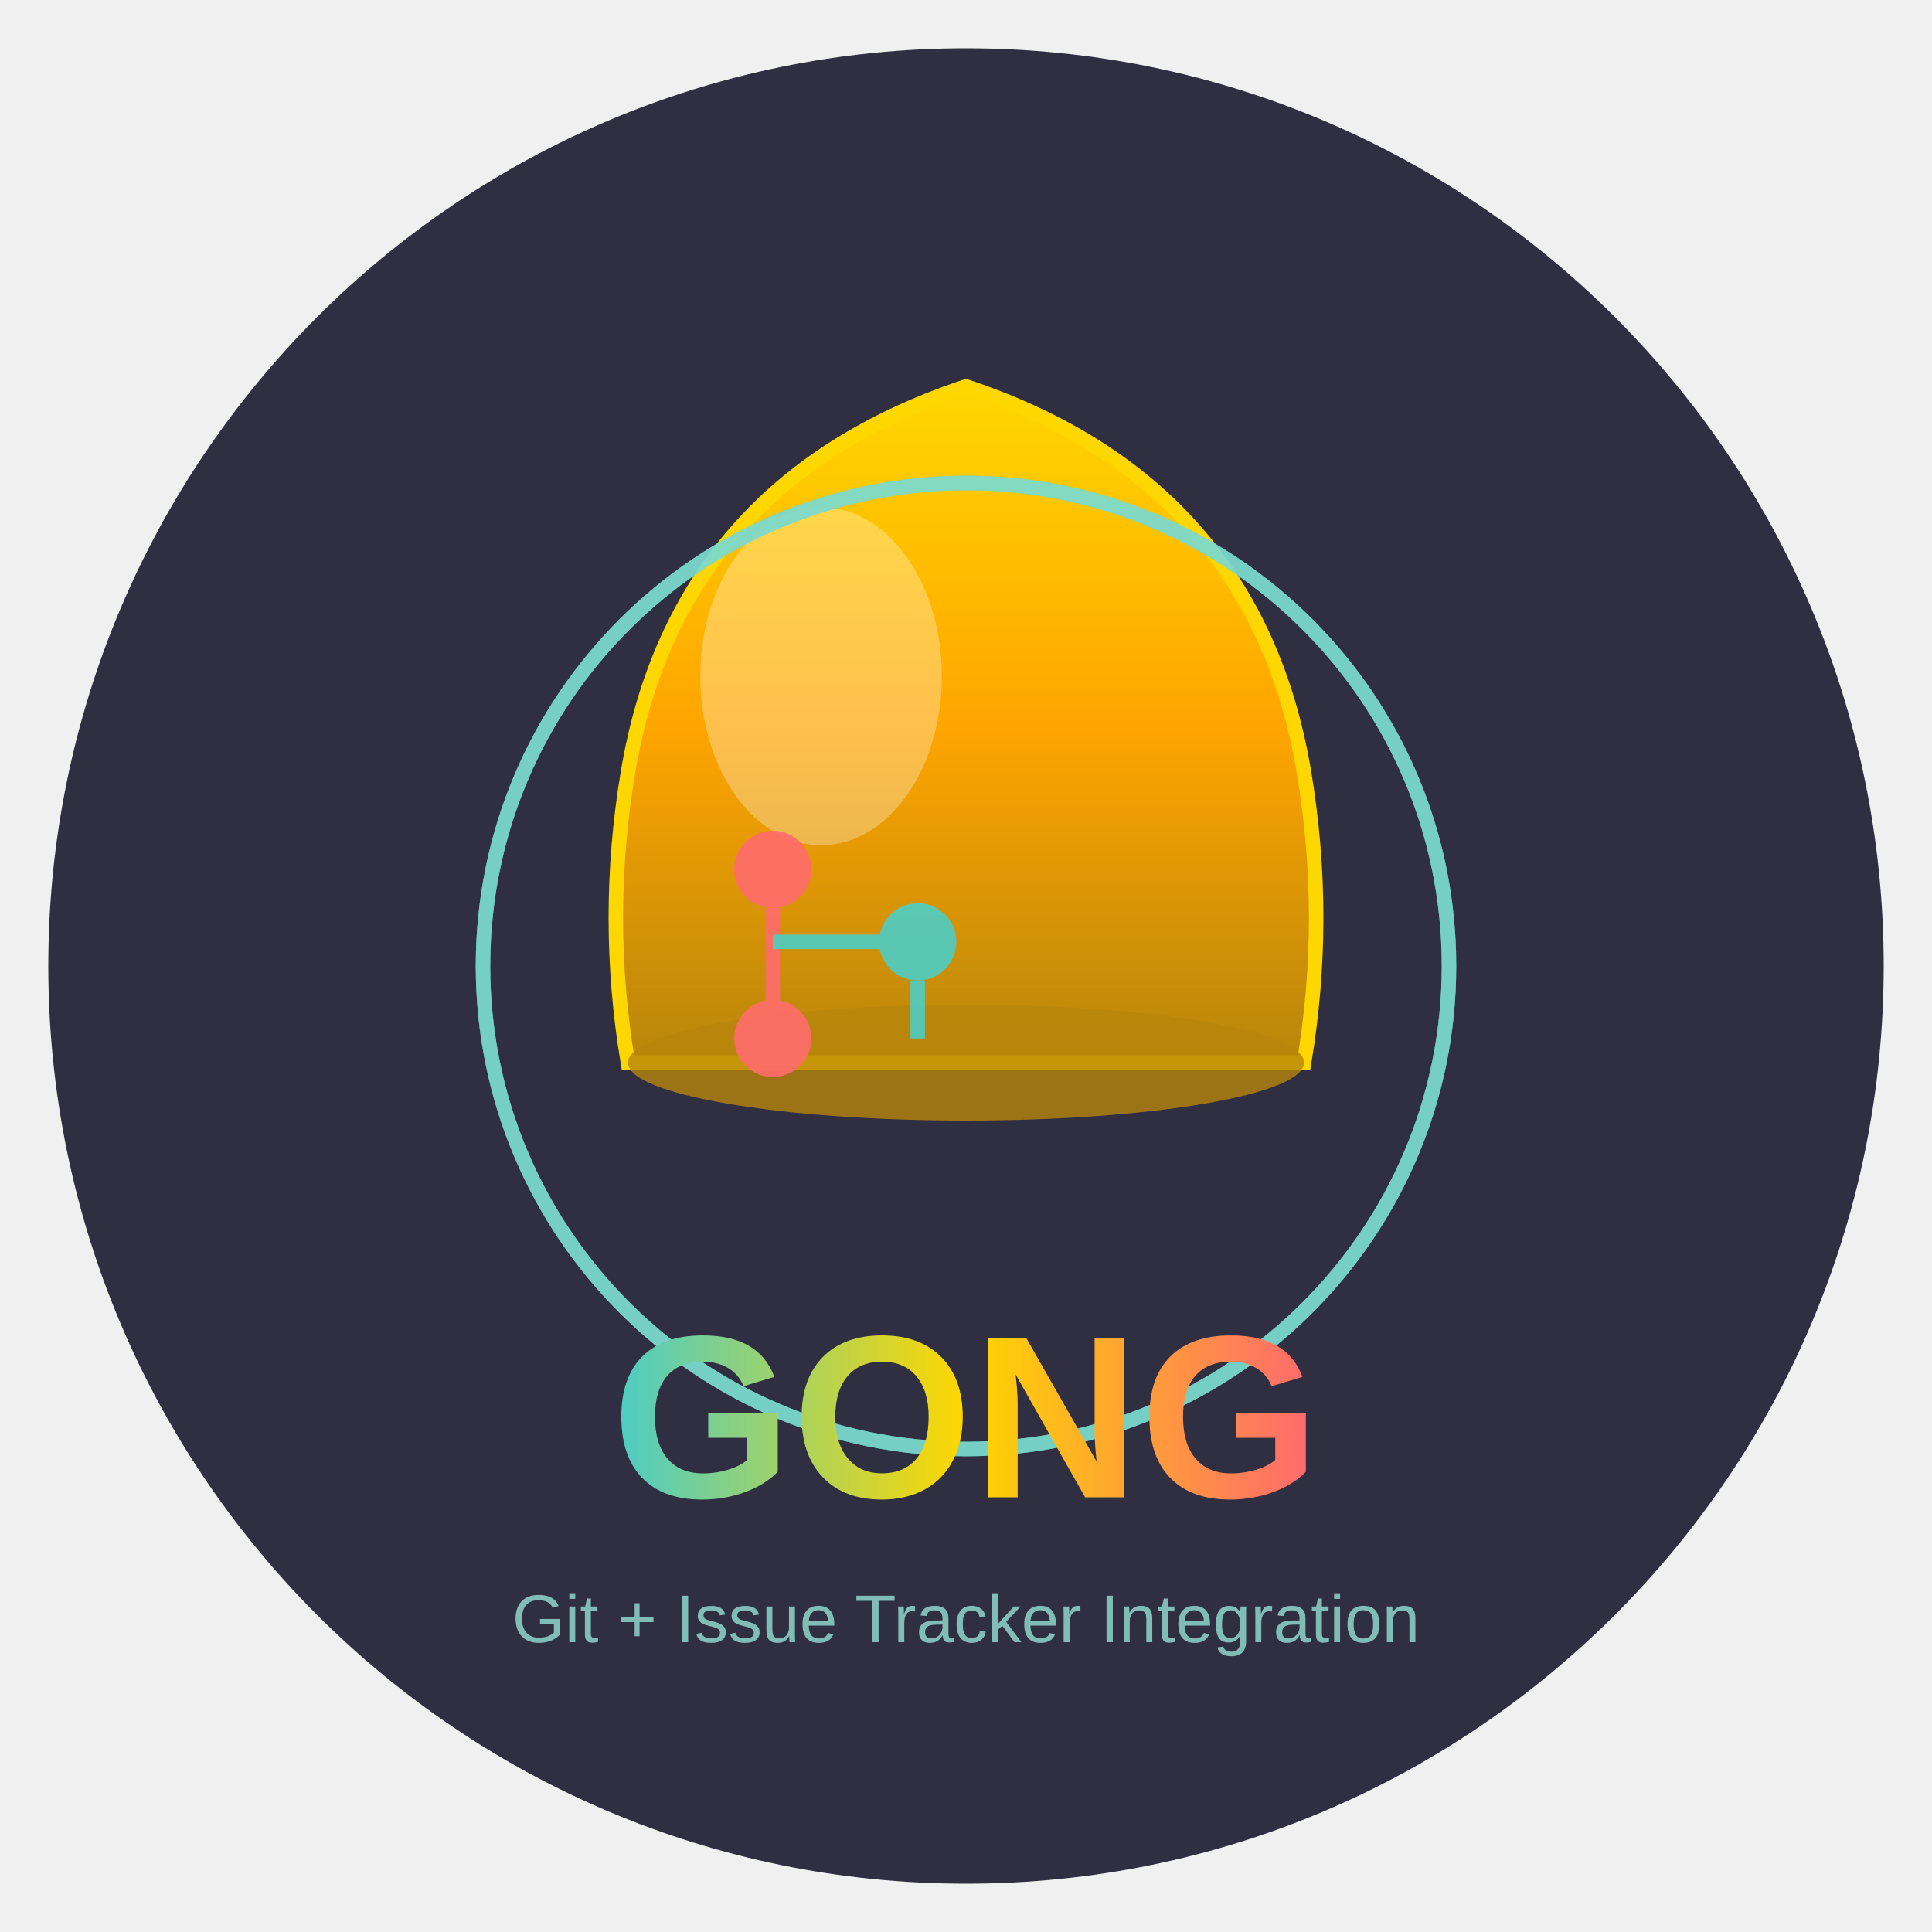
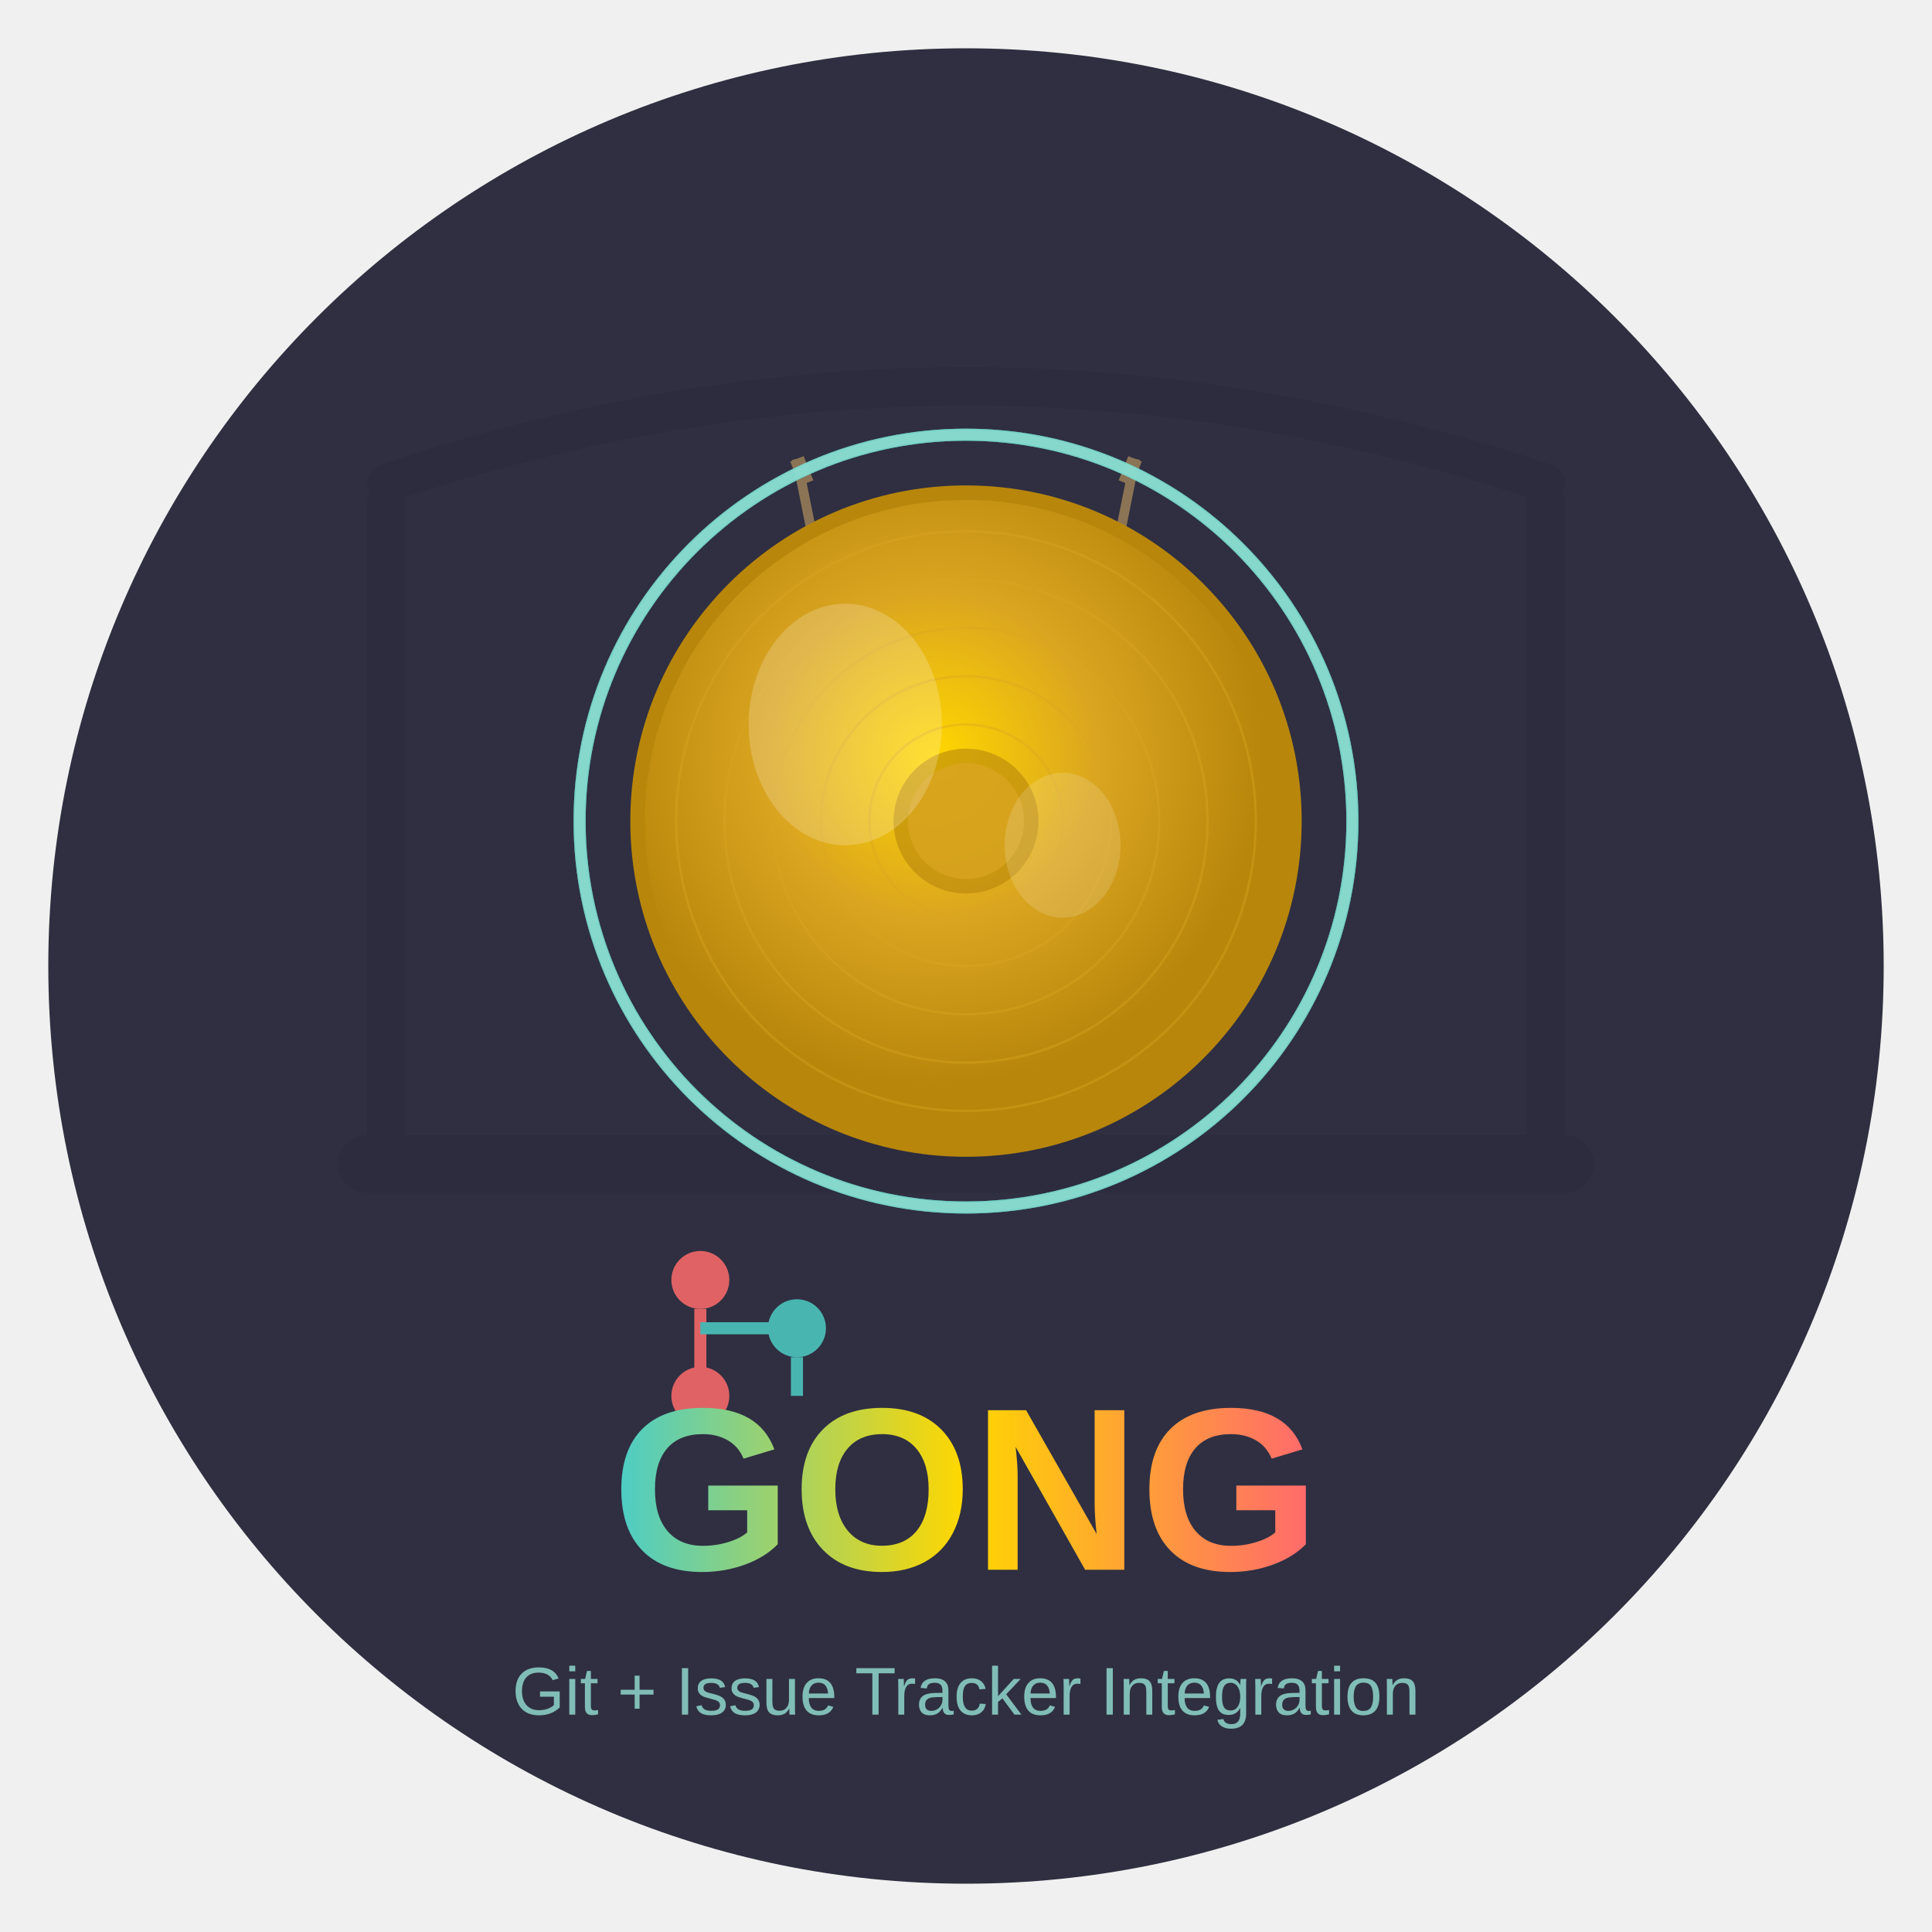
<svg xmlns="http://www.w3.org/2000/svg" width="400" height="400" viewBox="0 0 400 400" fill="none">
  <circle cx="200" cy="200" r="190" fill="#1A1A2E" opacity="0.9" />
-   <path d="M 200 80 Q 140 100 130 160 Q 125 190 130 220 L 270 220 Q 275 190 270 160 Q 260 100 200 80 Z" fill="url(#goldGradient)" stroke="#FFD700" stroke-width="3" />
-   <ellipse cx="170" cy="140" rx="25" ry="35" fill="white" opacity="0.3" />
-   <ellipse cx="200" cy="220" rx="70" ry="12" fill="#B8860B" opacity="0.8" />
-   <circle cx="200" cy="200" r="100" stroke="#4ECDC4" stroke-width="3" fill="none" opacity="0.6">
-     <animate attributeName="r" from="100" to="150" dur="2s" repeatCount="indefinite" />
-     <animate attributeName="opacity" from="0.6" to="0" dur="2s" repeatCount="indefinite" />
+   <path d="M 80 100 Q 200 60 320 100" stroke="#2C2C3E" stroke-width="8" fill="none" stroke-linecap="round" />
+   <rect x="76" y="100" width="8" height="140" fill="#2C2C3E" rx="4" />
+   <rect x="316" y="100" width="8" height="140" fill="#2C2C3E" rx="4" />
+   <rect x="70" y="235" width="260" height="12" fill="#2C2C3E" rx="6" />
+   <line x1="165" y1="95" x2="175" y2="145" stroke="#8B7355" stroke-width="2" />
+   <line x1="165" y1="95" x2="167" y2="100" stroke="#8B7355" stroke-width="3" />
+   <line x1="235" y1="95" x2="225" y2="145" stroke="#8B7355" stroke-width="2" />
+   <line x1="235" y1="95" x2="233" y2="100" stroke="#8B7355" stroke-width="3" />
+   <circle cx="200" cy="170" r="68" fill="url(#goldGradient)" stroke="#B8860B" stroke-width="3" />
+   <circle cx="200" cy="170" r="60" stroke="#DAA520" stroke-width="0.5" fill="none" opacity="0.4" />
+   <circle cx="200" cy="170" r="50" stroke="#DAA520" stroke-width="0.5" fill="none" opacity="0.4" />
+   <circle cx="200" cy="170" r="40" stroke="#DAA520" stroke-width="0.5" fill="none" opacity="0.4" />
+   <circle cx="200" cy="170" r="30" stroke="#DAA520" stroke-width="0.5" fill="none" opacity="0.4" />
+   <circle cx="200" cy="170" r="20" stroke="#DAA520" stroke-width="0.5" fill="none" opacity="0.4" />
+   <circle cx="200" cy="170" r="15" fill="#B8860B" opacity="0.6" />
+   <circle cx="200" cy="170" r="12" fill="#DAA520" opacity="0.8" />
+   <ellipse cx="175" cy="150" rx="20" ry="25" fill="white" opacity="0.2" />
+   <ellipse cx="220" cy="175" rx="12" ry="15" fill="white" opacity="0.15" />
+   <circle cx="200" cy="170" r="80" stroke="#4ECDC4" stroke-width="2.5" fill="none" opacity="0.6">
+     <animate attributeName="r" from="80" to="140" dur="2.5s" repeatCount="indefinite" />
+     <animate attributeName="opacity" from="0.6" to="0" dur="2.5s" repeatCount="indefinite" />
  </circle>
-   <circle cx="200" cy="200" r="100" stroke="#4ECDC4" stroke-width="3" fill="none" opacity="0.6">
-     <animate attributeName="r" from="100" to="150" dur="2s" begin="0.5s" repeatCount="indefinite" />
-     <animate attributeName="opacity" from="0.6" to="0" dur="2s" begin="0.5s" repeatCount="indefinite" />
+   <circle cx="200" cy="170" r="80" stroke="#4ECDC4" stroke-width="2.5" fill="none" opacity="0.6">
+     <animate attributeName="r" from="80" to="140" dur="2.5s" begin="0.6s" repeatCount="indefinite" />
+     <animate attributeName="opacity" from="0.6" to="0" dur="2.5s" begin="0.6s" repeatCount="indefinite" />
  </circle>
-   <circle cx="200" cy="200" r="100" stroke="#95E1D3" stroke-width="3" fill="none" opacity="0.6">
-     <animate attributeName="r" from="100" to="150" dur="2s" begin="1s" repeatCount="indefinite" />
-     <animate attributeName="opacity" from="0.6" to="0" dur="2s" begin="1s" repeatCount="indefinite" />
+   <circle cx="200" cy="170" r="80" stroke="#95E1D3" stroke-width="2.5" fill="none" opacity="0.6">
+     <animate attributeName="r" from="80" to="140" dur="2.5s" begin="1.2s" repeatCount="indefinite" />
+     <animate attributeName="opacity" from="0.6" to="0" dur="2.5s" begin="1.2s" repeatCount="indefinite" />
  </circle>
-   <g transform="translate(160, 180)" opacity="0.9">
-     <circle cx="0" cy="0" r="8" fill="#FF6B6B" />
-     <line x1="0" y1="8" x2="0" y2="35" stroke="#FF6B6B" stroke-width="3" />
-     <circle cx="0" cy="35" r="8" fill="#FF6B6B" />
-     <line x1="0" y1="15" x2="30" y2="15" stroke="#4ECDC4" stroke-width="3" />
-     <circle cx="30" cy="15" r="8" fill="#4ECDC4" />
-     <line x1="30" y1="23" x2="30" y2="35" stroke="#4ECDC4" stroke-width="3" />
+   <circle cx="200" cy="170" r="80" stroke="#95E1D3" stroke-width="2" fill="none" opacity="0.5">
+     <animate attributeName="r" from="80" to="140" dur="2.5s" begin="1.8s" repeatCount="indefinite" />
+     <animate attributeName="opacity" from="0.5" to="0" dur="2.5s" begin="1.8s" repeatCount="indefinite" />
+   </circle>
+   <g transform="translate(145, 265)" opacity="0.85">
+     <circle cx="0" cy="0" r="6" fill="#FF6B6B" />
+     <line x1="0" y1="6" x2="0" y2="24" stroke="#FF6B6B" stroke-width="2.5" />
+     <circle cx="0" cy="24" r="6" fill="#FF6B6B" />
+     <line x1="0" y1="10" x2="20" y2="10" stroke="#4ECDC4" stroke-width="2.5" />
+     <circle cx="20" cy="10" r="6" fill="#4ECDC4" />
+     <line x1="20" y1="16" x2="20" y2="24" stroke="#4ECDC4" stroke-width="2.5" />
  </g>
-   <text x="200" y="310" font-family="Arial, sans-serif" font-size="48" font-weight="bold" fill="url(#textGradient)" text-anchor="middle">GONG</text>
-   <text x="200" y="340" font-family="Arial, sans-serif" font-size="14" fill="#95E1D3" text-anchor="middle" opacity="0.8">Git + Issue Tracker Integration</text>
+   <text x="200" y="325" font-family="Arial, sans-serif" font-size="48" font-weight="bold" fill="url(#textGradient)" text-anchor="middle">GONG</text>
+   <text x="200" y="355" font-family="Arial, sans-serif" font-size="14" fill="#95E1D3" text-anchor="middle" opacity="0.8">Git + Issue Tracker Integration</text>
  <defs>
-     <linearGradient id="goldGradient" x1="0%" y1="0%" x2="0%" y2="100%">
+     <radialGradient id="goldGradient" cx="45%" cy="40%">
      <stop offset="0%" style="stop-color:#FFD700;stop-opacity:1" />
-       <stop offset="50%" style="stop-color:#FFA500;stop-opacity:1" />
+       <stop offset="50%" style="stop-color:#DAA520;stop-opacity:1" />
      <stop offset="100%" style="stop-color:#B8860B;stop-opacity:1" />
-     </linearGradient>
+     </radialGradient>
    <linearGradient id="textGradient" x1="0%" y1="0%" x2="100%" y2="0%">
      <stop offset="0%" style="stop-color:#4ECDC4;stop-opacity:1" />
      <stop offset="50%" style="stop-color:#FFD700;stop-opacity:1" />
      <stop offset="100%" style="stop-color:#FF6B6B;stop-opacity:1" />
    </linearGradient>
  </defs>
</svg>
